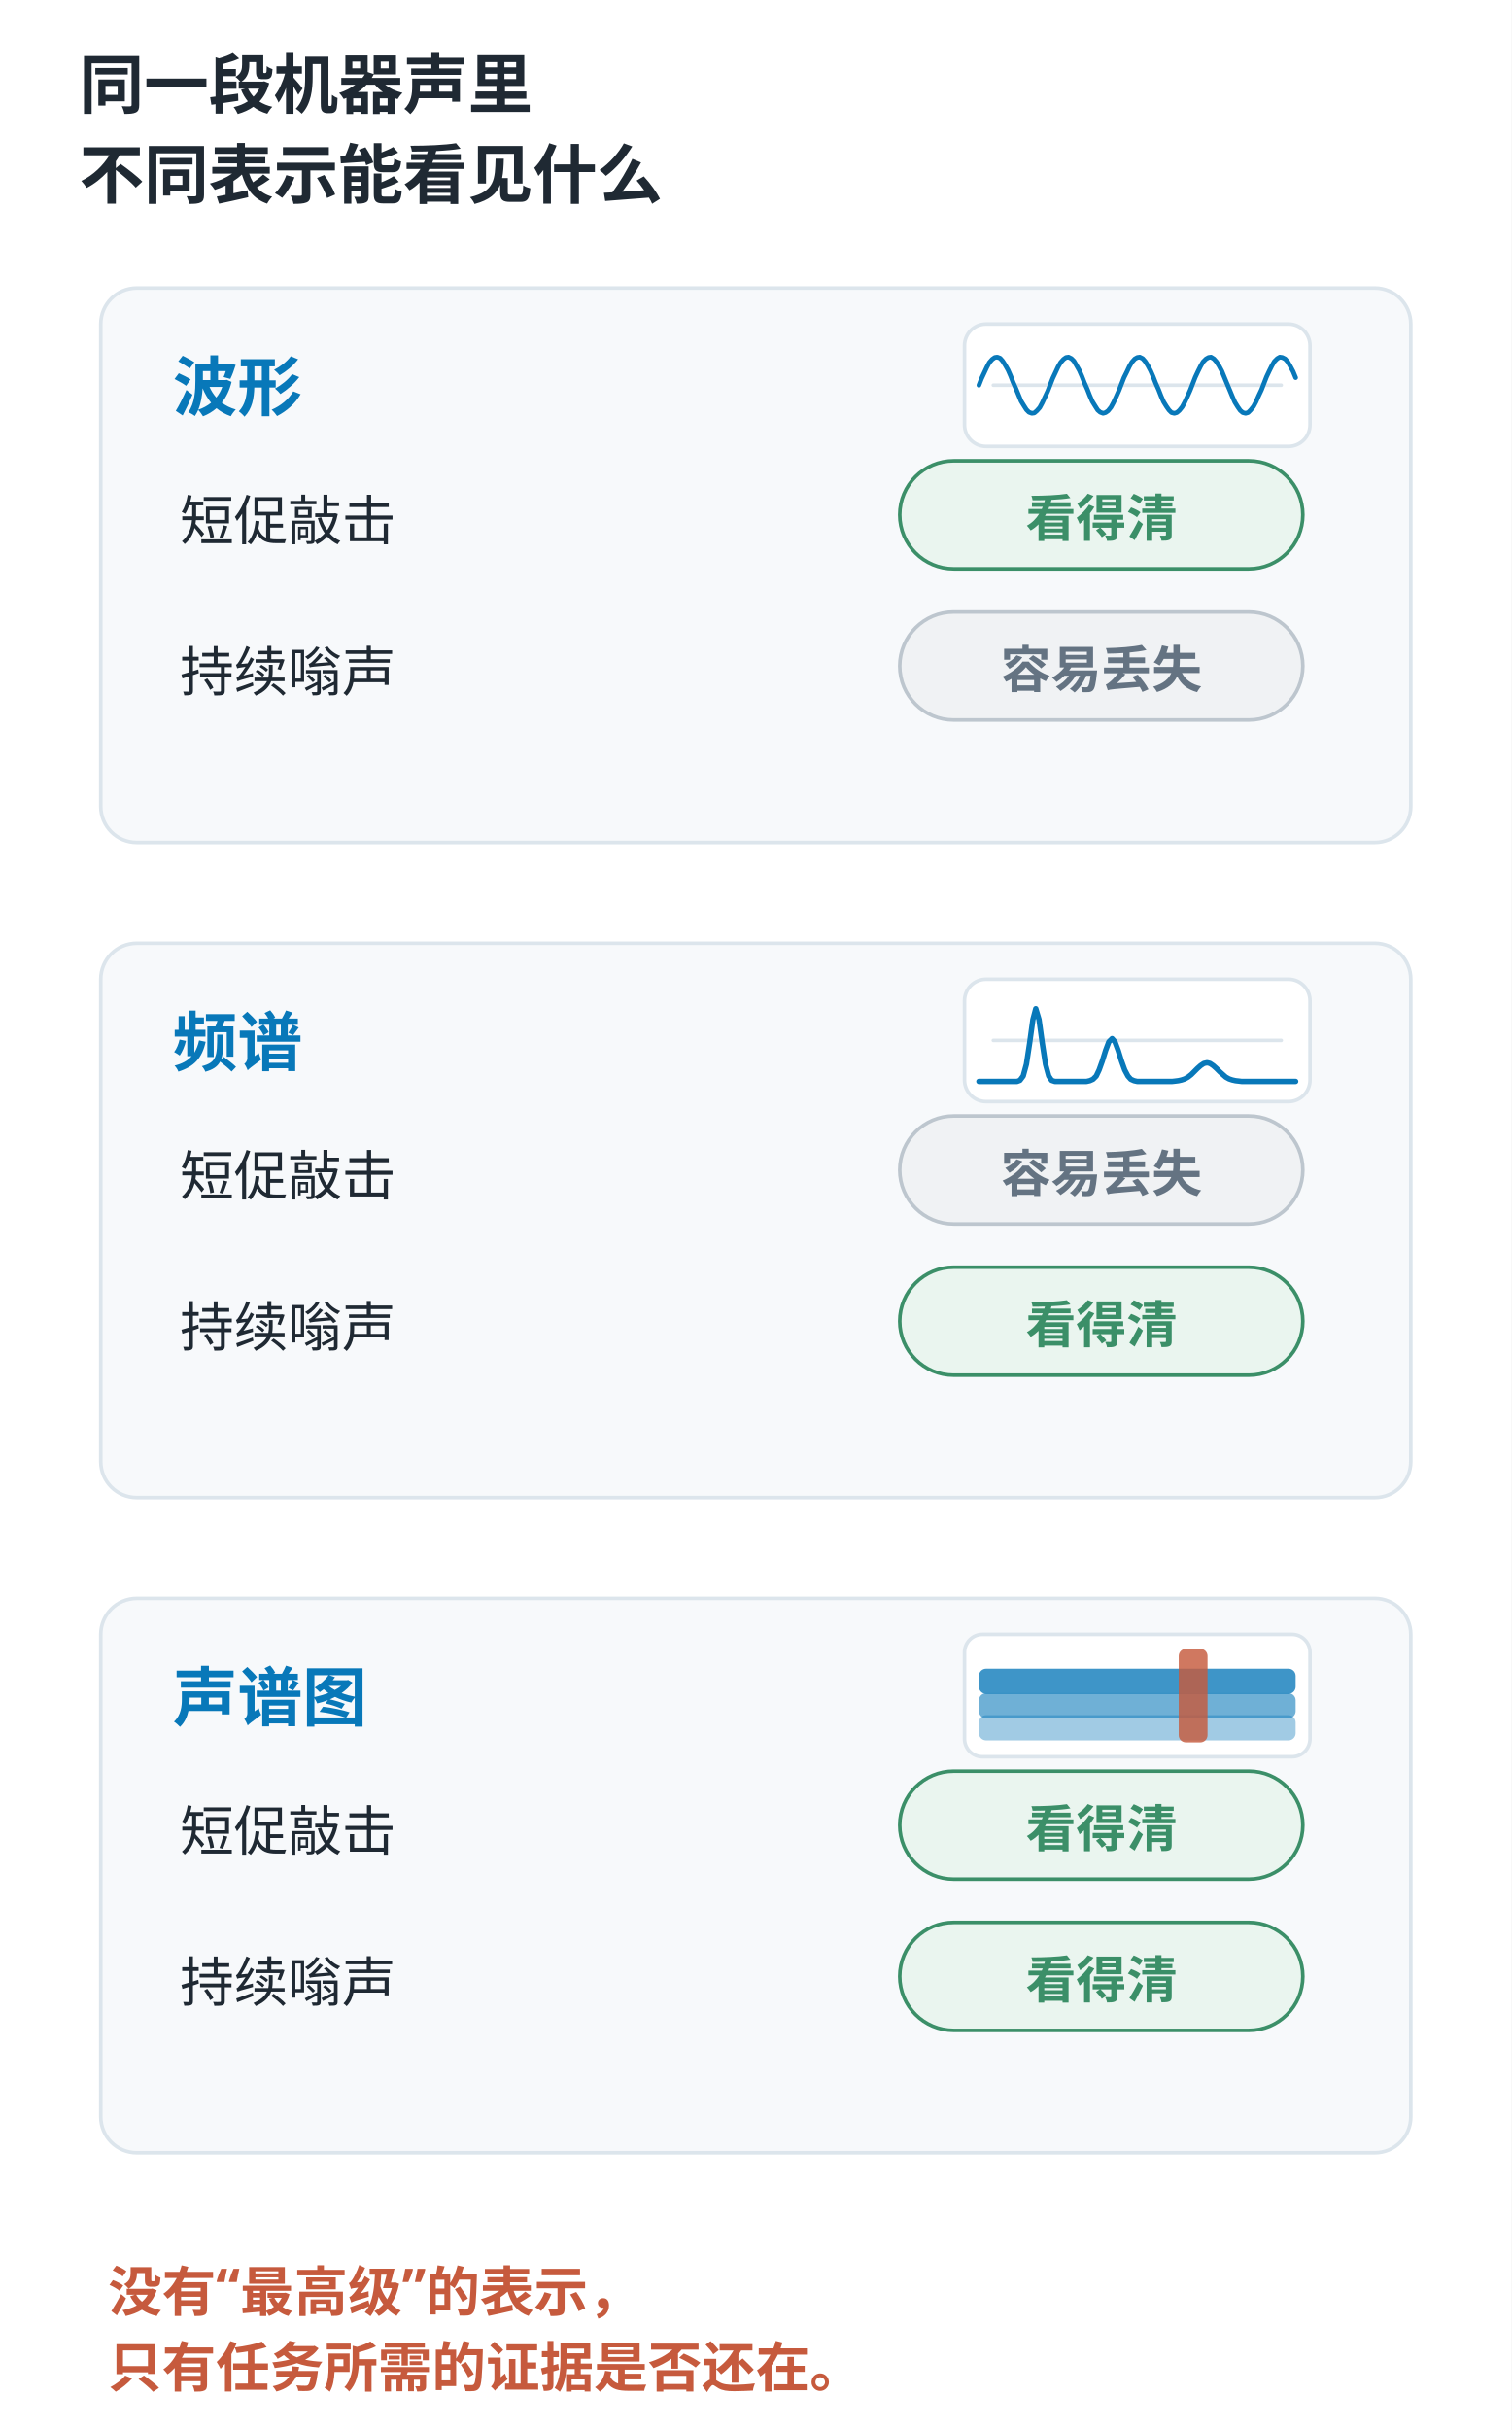
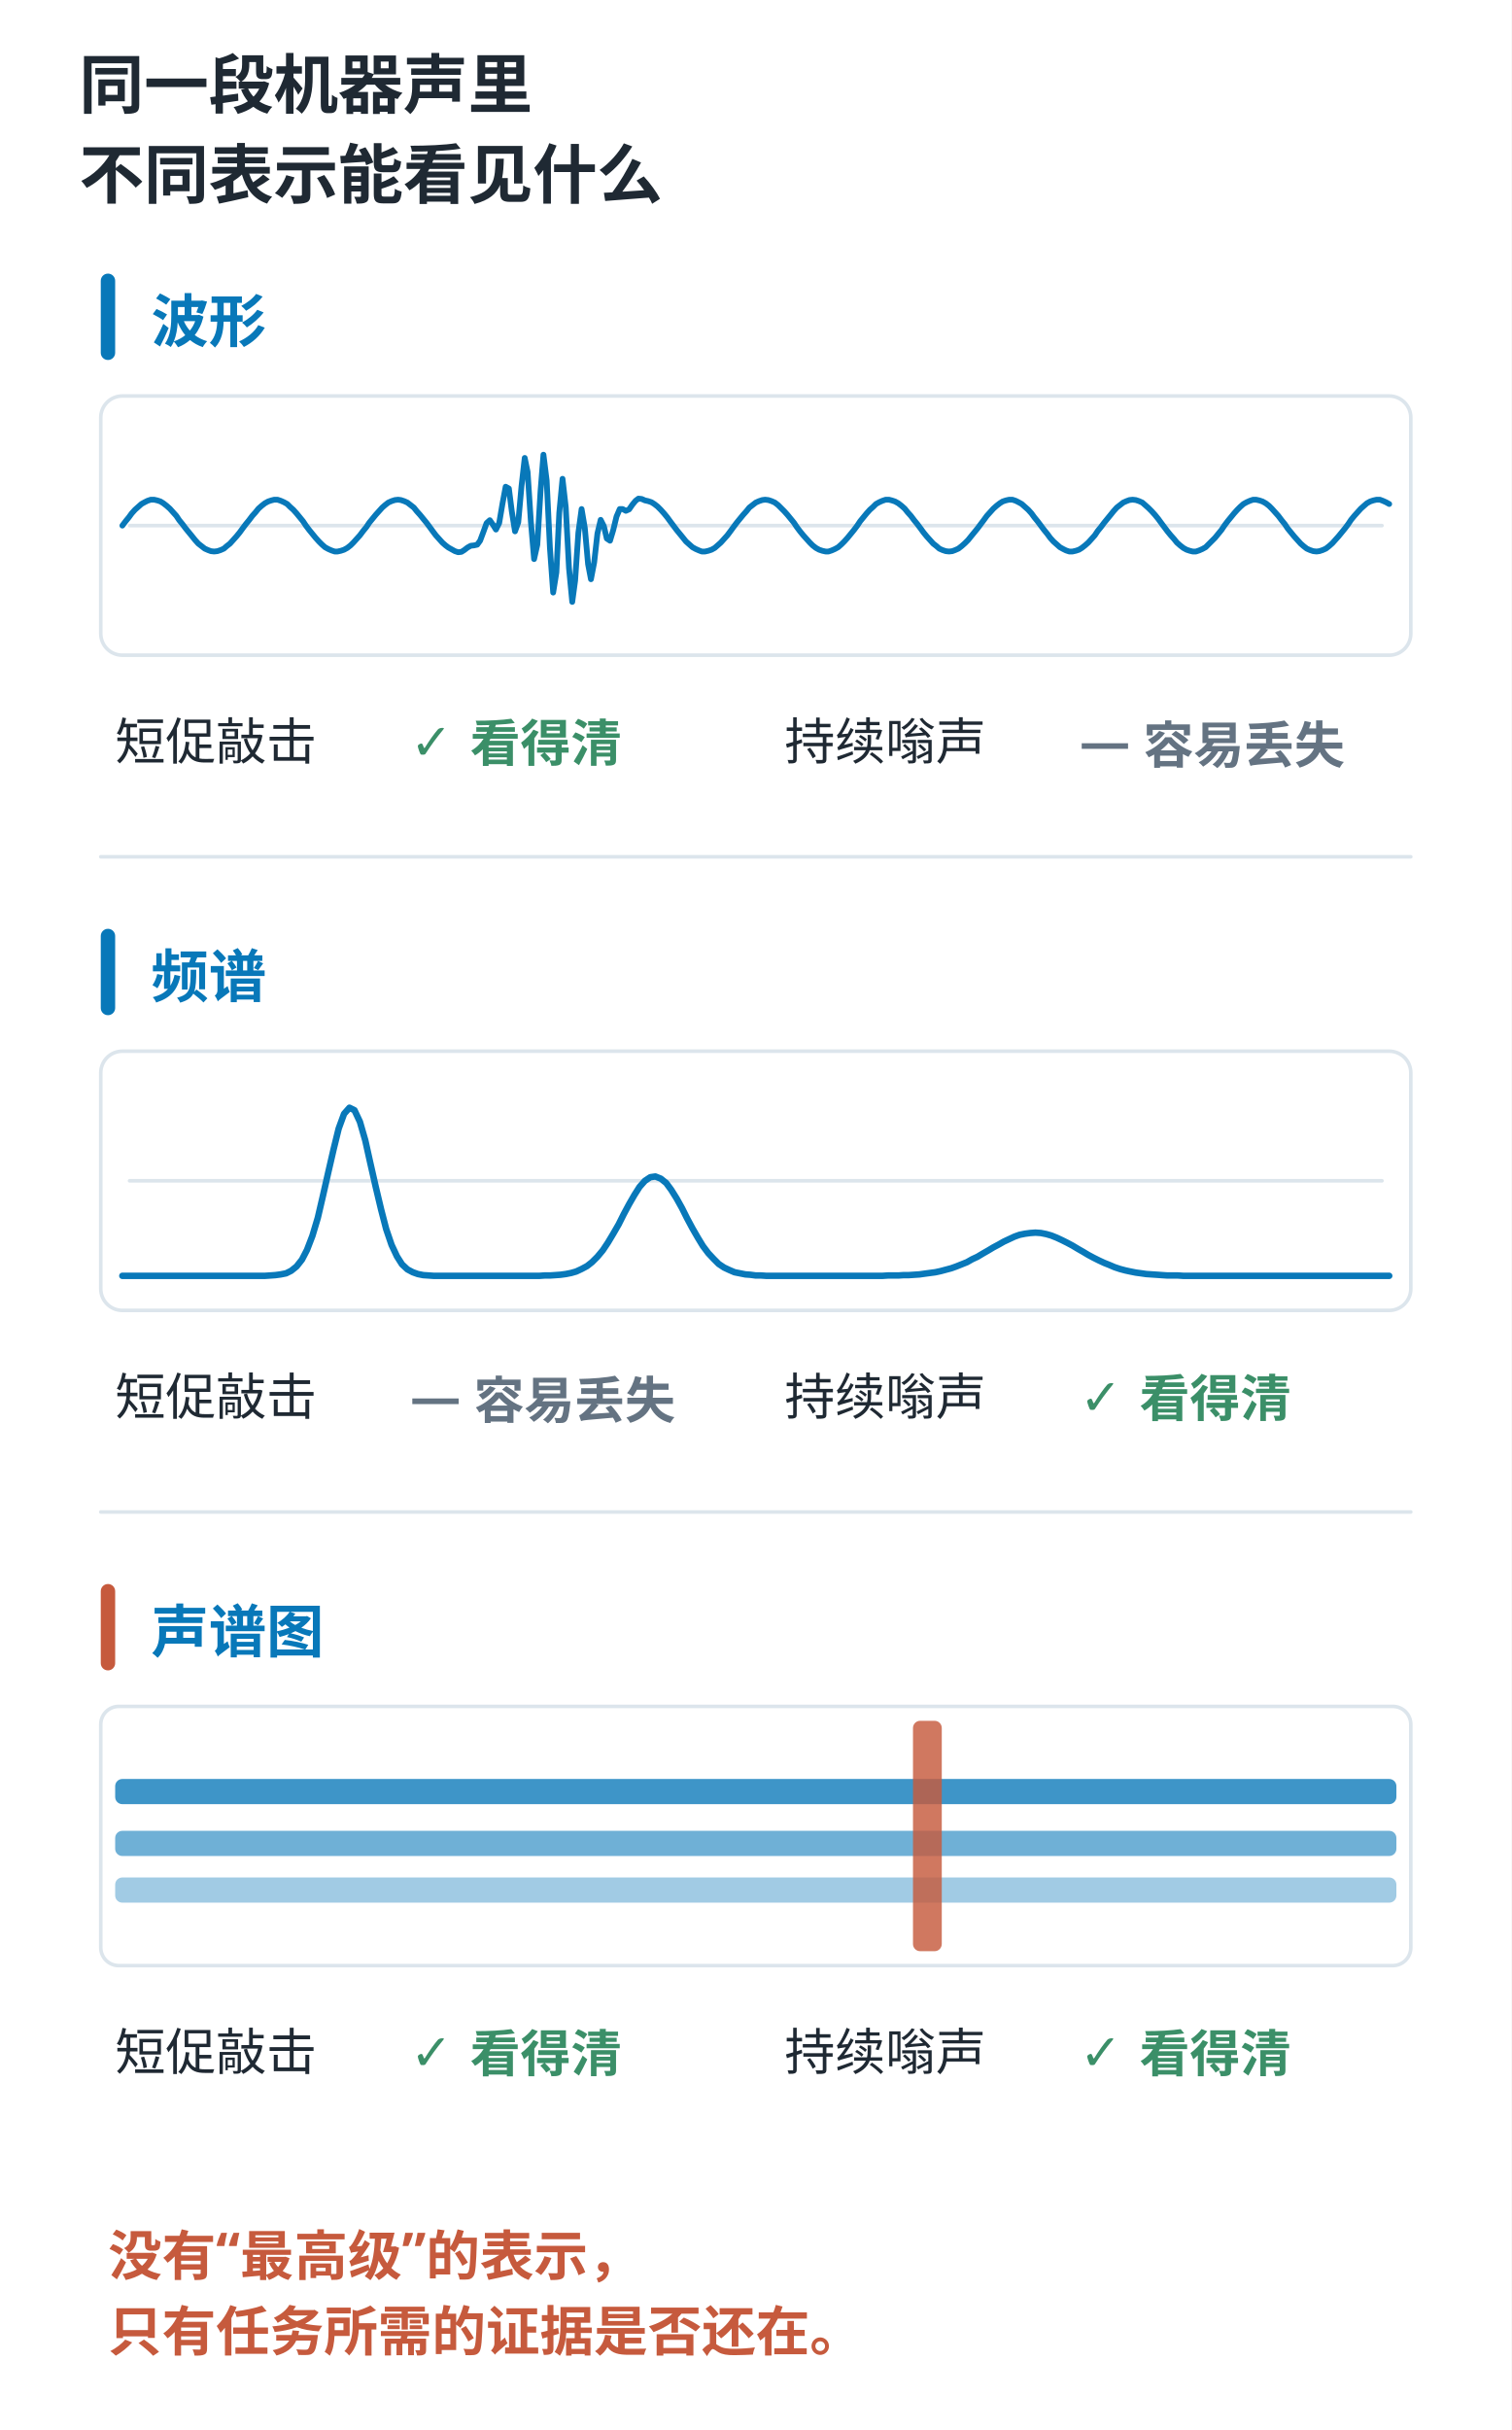
<svg xmlns="http://www.w3.org/2000/svg" viewBox="0 0 420 675" width="420" height="675" font-family="Microsoft YaHei, PingFang SC, Noto Sans SC, Hiragino Sans GB, sans-serif" fill="#1f2933" role="img" aria-label="波形频谱和声谱图对敲击与嗡声的保留差异">
  <rect width="420" height="675" fill="#ffffff" />
  <text x="22" y="30" font-size="18" font-weight="700" fill="#1f2933" text-anchor="start">
    <tspan x="22" dy="0">同一段机器声里</tspan>
    <tspan x="22" dy="25">不同表示能看见什么</tspan>
  </text>
-   <rect x="28" y="80" width="364" height="154" rx="10" fill="#f7f9fb" stroke="#dce5ec" stroke-width="1" opacity="1" />
-   <text x="48" y="114" font-size="18" font-weight="700" fill="#0878b9" text-anchor="start">波形</text>
-   <rect x="268" y="90" width="96" height="34" rx="6" fill="#ffffff" stroke="#dce5ec" stroke-width="1" opacity="1" />
-   <line x1="276" y1="107" x2="356" y2="107" stroke="#dce5ec" stroke-width="1" stroke-linecap="round" />
-   <polyline points="272.0,107.0 272.7,105.2 273.5,103.5 274.2,102.0 274.9,100.7 275.7,99.8 276.4,99.3 277.1,99.2 277.9,99.5 278.6,100.3 279.3,101.4 280.1,102.8 280.8,104.4 281.5,106.2 282.3,108.0 283.0,109.7 283.7,111.4 284.5,112.7 285.2,113.8 285.9,114.5 286.7,114.8 287.4,114.7 288.1,114.1 288.9,113.2 289.6,111.9 290.3,110.4 291.1,108.7 291.8,106.9 292.5,105.1 293.3,103.4 294.0,101.9 294.7,100.7 295.5,99.8 296.2,99.3 296.9,99.2 297.7,99.6 298.4,100.3 299.1,101.5 299.9,102.9 300.6,104.5 301.3,106.3 302.1,108.1 302.8,109.9 303.5,111.5 304.3,112.8 305.0,113.9 305.7,114.5 306.5,114.8 307.2,114.6 307.9,114.1 308.7,113.1 309.4,111.8 310.1,110.3 310.9,108.5 311.6,106.7 312.3,104.9 313.1,103.3 313.8,101.8 314.5,100.6 315.3,99.7 316.0,99.3 316.7,99.2 317.5,99.6 318.2,100.4 318.9,101.5 319.7,103.0 320.4,104.6 321.1,106.4 321.9,108.2 322.6,110.0 323.3,111.6 324.1,112.9 324.8,113.9 325.5,114.6 326.3,114.8 327.0,114.6 327.7,114.0 328.5,113.0 329.2,111.7 329.9,110.2 330.7,108.4 331.4,106.6 332.1,104.8 332.9,103.1 333.6,101.7 334.3,100.5 335.1,99.7 335.8,99.3 336.5,99.2 337.3,99.7 338.0,100.5 338.7,101.6 339.5,103.1 340.2,104.8 340.9,106.5 341.7,108.4 342.4,110.1 343.1,111.7 343.9,113.0 344.6,114.0 345.3,114.6 346.1,114.8 346.8,114.6 347.5,113.9 348.3,112.9 349.0,111.6 349.7,110.0 350.5,108.3 351.2,106.5 351.9,104.7 352.7,103.0 353.4,101.6 354.1,100.4 354.9,99.6 355.6,99.2 356.3,99.3 357.1,99.7 357.8,100.5 358.5,101.7 359.3,103.2 360.0,104.9" fill="none" stroke="#0878b9" stroke-width="1.3" stroke-linecap="round" stroke-linejoin="round" />
-   <text x="50" y="150" font-size="15" font-weight="400" fill="#1f2933" text-anchor="start">短促敲击</text>
-   <rect x="250" y="128" width="112" height="30" rx="15" fill="#eaf5ef" stroke="#3b8f68" stroke-width="1" opacity="1" />
-   <text x="306" y="149" font-size="14" font-weight="700" fill="#3b8f68" text-anchor="middle">看得清</text>
-   <text x="50" y="192" font-size="15" font-weight="400" fill="#1f2933" text-anchor="start">持续嗡声</text>
-   <rect x="250" y="170" width="112" height="30" rx="15" fill="#f0f2f4" stroke="#bdc6ce" stroke-width="1" opacity="1" />
-   <text x="306" y="191" font-size="14" font-weight="700" fill="#647382" text-anchor="middle">容易丢失</text>
-   <rect x="28" y="262" width="364" height="154" rx="10" fill="#f7f9fb" stroke="#dce5ec" stroke-width="1" opacity="1" />
-   <text x="48" y="296" font-size="18" font-weight="700" fill="#0878b9" text-anchor="start">频谱</text>
-   <rect x="268" y="272" width="96" height="34" rx="6" fill="#ffffff" stroke="#dce5ec" stroke-width="1" opacity="1" />
-   <line x1="276" y1="289" x2="356" y2="289" stroke="#dce5ec" stroke-width="1" stroke-linecap="round" />
-   <polyline points="272.0,300.4 272.9,300.4 273.8,300.4 274.6,300.4 275.5,300.4 276.4,300.4 277.3,300.4 278.2,300.4 279.0,300.4 279.9,300.4 280.8,300.4 281.7,300.4 282.6,300.4 283.4,300.1 284.3,298.9 285.2,295.6 286.1,289.7 287.0,283.2 287.8,280.2 288.7,283.2 289.6,289.7 290.5,295.6 291.4,298.9 292.2,300.1 293.1,300.4 294.0,300.4 294.9,300.4 295.8,300.4 296.6,300.4 297.5,300.4 298.4,300.4 299.3,300.4 300.2,300.4 301.0,300.4 301.9,300.4 302.8,300.2 303.7,299.8 304.6,298.9 305.4,297.2 306.3,294.7 307.2,291.8 308.1,289.4 309.0,288.5 309.8,289.4 310.7,291.8 311.6,294.7 312.5,297.2 313.4,298.9 314.2,299.8 315.1,300.2 316.0,300.4 316.9,300.4 317.8,300.4 318.6,300.4 319.5,300.4 320.4,300.4 321.3,300.4 322.2,300.4 323.0,300.4 323.9,300.4 324.8,300.4 325.7,300.4 326.6,300.3 327.4,300.2 328.3,300.0 329.2,299.7 330.1,299.2 331.0,298.5 331.8,297.7 332.7,296.8 333.6,296.0 334.5,295.4 335.4,295.2 336.2,295.4 337.1,296.0 338.0,296.8 338.9,297.7 339.8,298.5 340.6,299.2 341.5,299.7 342.4,300.0 343.3,300.2 344.2,300.3 345.0,300.4 345.9,300.4 346.8,300.4 347.7,300.4 348.6,300.4 349.4,300.4 350.3,300.4 351.2,300.4 352.1,300.4 353.0,300.4 353.8,300.4 354.7,300.4 355.6,300.4 356.5,300.4 357.4,300.4 358.2,300.4 359.1,300.4 360.0,300.4" fill="none" stroke="#0878b9" stroke-width="1.5" stroke-linecap="round" stroke-linejoin="round" />
-   <text x="50" y="332" font-size="15" font-weight="400" fill="#1f2933" text-anchor="start">短促敲击</text>
-   <rect x="250" y="310" width="112" height="30" rx="15" fill="#f0f2f4" stroke="#bdc6ce" stroke-width="1" opacity="1" />
-   <text x="306" y="331" font-size="14" font-weight="700" fill="#647382" text-anchor="middle">容易丢失</text>
-   <text x="50" y="374" font-size="15" font-weight="400" fill="#1f2933" text-anchor="start">持续嗡声</text>
-   <rect x="250" y="352" width="112" height="30" rx="15" fill="#eaf5ef" stroke="#3b8f68" stroke-width="1" opacity="1" />
-   <text x="306" y="373" font-size="14" font-weight="700" fill="#3b8f68" text-anchor="middle">看得清</text>
-   <rect x="28" y="444" width="364" height="154" rx="10" fill="#f7f9fb" stroke="#dce5ec" stroke-width="1" opacity="1" />
-   <text x="48" y="478" font-size="18" font-weight="700" fill="#0878b9" text-anchor="start">声谱图</text>
-   <rect x="268" y="454" width="96" height="34" rx="5" fill="#ffffff" stroke="#dce5ec" stroke-width="1" opacity="1" />
-   <rect x="272" y="463.52" width="88" height="7" rx="2" fill="rgba(8,120,185,0.78)" stroke="none" stroke-width="1" opacity="1" />
-   <rect x="272" y="470.32" width="88" height="7" rx="2" fill="rgba(8,120,185,0.58)" stroke="none" stroke-width="1" opacity="1" />
-   <rect x="272" y="476.44" width="88" height="7" rx="2" fill="rgba(8,120,185,0.38)" stroke="none" stroke-width="1" opacity="1" />
-   <rect x="327.52" y="458" width="8" height="26" rx="2" fill="rgba(198,90,61,.82)" stroke="none" stroke-width="1" opacity="1" />
-   <text x="50" y="514" font-size="15" font-weight="400" fill="#1f2933" text-anchor="start">短促敲击</text>
-   <rect x="250" y="492" width="112" height="30" rx="15" fill="#eaf5ef" stroke="#3b8f68" stroke-width="1" opacity="1" />
-   <text x="306" y="513" font-size="14" font-weight="700" fill="#3b8f68" text-anchor="middle">看得清</text>
-   <text x="50" y="556" font-size="15" font-weight="400" fill="#1f2933" text-anchor="start">持续嗡声</text>
-   <rect x="250" y="534" width="112" height="30" rx="15" fill="#eaf5ef" stroke="#3b8f68" stroke-width="1" opacity="1" />
-   <text x="306" y="555" font-size="14" font-weight="700" fill="#3b8f68" text-anchor="middle">看得清</text>
-   <text x="30" y="642" font-size="15" font-weight="700" fill="#c65a3d" text-anchor="start">
+   <rect x="28" y="76" width="4" height="24" rx="2" fill="#0878b9" stroke="none" stroke-width="1" opacity="1" />
+   <text x="42" y="95" font-size="16" font-weight="700" fill="#0878b9" text-anchor="start">波形</text>
+   <rect x="28" y="110" width="364" height="72" rx="6" fill="#ffffff" stroke="#dce5ec" stroke-width="1" opacity="1" />
+   <line x1="36" y1="146" x2="384" y2="146" stroke="#dce5ec" stroke-width="1" stroke-linecap="round" />
+   <polyline points="34.0,146.0 34.9,144.8 35.8,143.7 36.6,142.6 37.5,141.6 38.4,140.8 39.3,140.0 40.2,139.5 41.0,139.1 41.9,138.8 42.8,138.8 43.7,139.0 44.6,139.3 45.4,139.8 46.3,140.5 47.2,141.3 48.1,142.3 49.0,143.3 49.8,144.5 50.7,145.6 51.6,146.8 52.5,147.9 53.4,149.0 54.2,150.0 55.1,151.0 56.0,151.7 56.9,152.4 57.8,152.8 58.6,153.1 59.5,153.2 60.4,153.1 61.3,152.8 62.2,152.4 63.0,151.7 63.9,151.0 64.8,150.0 65.7,149.0 66.6,147.9 67.4,146.8 68.3,145.6 69.2,144.5 70.1,143.3 71.0,142.3 71.8,141.3 72.7,140.5 73.6,139.8 74.5,139.3 75.4,139.0 76.2,138.8 77.1,138.8 78.0,139.1 78.9,139.5 79.8,140.0 80.6,140.8 81.5,141.6 82.4,142.6 83.3,143.7 84.2,144.8 85.0,146.0 85.9,147.2 86.8,148.3 87.7,149.4 88.6,150.4 89.4,151.2 90.3,152.0 91.2,152.5 92.1,152.9 93.0,153.2 93.8,153.2 94.7,153.0 95.6,152.7 96.5,152.2 97.4,151.5 98.2,150.7 99.1,149.7 100.0,148.7 100.9,147.5 101.8,146.4 102.6,145.2 103.5,144.1 104.4,143.0 105.3,142.0 106.2,141.0 107.0,140.3 107.9,139.6 108.8,139.2 109.7,138.9 110.6,138.8 111.4,138.9 112.3,139.2 113.2,139.6 114.1,140.3 115.0,141.0 115.8,142.0 116.7,143.0 117.6,144.1 118.5,145.2 119.4,146.4 120.2,147.5 121.1,148.7 122.0,149.7 122.9,150.7 123.8,151.5 124.6,152.1 125.5,152.6 126.4,153.1 127.3,153.4 128.2,153.3 129.0,152.8 129.9,152.1 130.8,151.6 131.7,151.5 132.6,151.3 133.4,150.2 134.3,147.8 135.2,145.3 136.1,144.5 137.0,145.8 137.8,147.1 138.7,145.3 139.6,140.0 140.5,135.2 141.4,135.7 142.2,142.0 143.1,147.6 144.0,145.1 144.9,135.1 145.8,127.2 146.6,131.1 147.5,144.8 148.4,155.3 149.3,151.3 150.2,136.3 151.0,126.3 151.9,133.5 152.8,152.2 153.7,164.6 154.6,159.0 155.4,142.4 156.3,133.0 157.2,140.9 158.1,157.8 159.0,167.2 159.8,161.3 160.7,148.0 161.6,141.4 162.5,146.7 163.4,156.7 164.2,160.9 165.1,156.2 166.0,148.2 166.9,144.4 167.8,146.2 168.6,149.6 169.5,150.2 170.4,147.2 171.3,143.5 172.2,141.4 173.0,141.4 173.9,141.9 174.8,141.5 175.7,140.2 176.6,139.1 177.4,138.5 178.3,138.6 179.2,139.0 180.1,139.2 181.0,139.5 181.8,140.0 182.7,140.7 183.6,141.6 184.5,142.6 185.4,143.7 186.2,144.8 187.1,146.0 188.0,147.2 188.9,148.3 189.8,149.4 190.6,150.4 191.5,151.2 192.4,152.0 193.3,152.5 194.2,152.9 195.0,153.2 195.9,153.2 196.8,153.0 197.7,152.7 198.6,152.2 199.4,151.5 200.3,150.7 201.2,149.7 202.1,148.7 203.0,147.5 203.8,146.4 204.7,145.2 205.6,144.1 206.5,143.0 207.4,142.0 208.2,141.0 209.1,140.3 210.0,139.6 210.9,139.2 211.8,138.9 212.6,138.8 213.5,138.9 214.4,139.2 215.3,139.6 216.2,140.3 217.0,141.1 217.9,142.0 218.8,143.0 219.7,144.1 220.6,145.2 221.4,146.4 222.3,147.6 223.2,148.7 224.1,149.7 225.0,150.7 225.8,151.5 226.7,152.2 227.6,152.7 228.5,153.0 229.4,153.2 230.2,153.2 231.1,152.9 232.0,152.5 232.9,152.0 233.8,151.2 234.6,150.4 235.5,149.4 236.4,148.3 237.3,147.2 238.2,146.0 239.0,144.8 239.9,143.7 240.8,142.6 241.7,141.6 242.6,140.8 243.4,140.0 244.3,139.5 245.2,139.1 246.1,138.8 247.0,138.8 247.8,139.0 248.7,139.3 249.6,139.8 250.5,140.5 251.4,141.3 252.2,142.3 253.1,143.3 254.0,144.5 254.9,145.6 255.8,146.8 256.6,147.9 257.5,149.0 258.4,150.0 259.3,151.0 260.2,151.7 261.0,152.4 261.9,152.8 262.8,153.1 263.7,153.2 264.6,153.1 265.4,152.8 266.3,152.4 267.2,151.7 268.1,150.9 269.0,150.0 269.8,149.0 270.7,147.9 271.6,146.8 272.5,145.6 273.4,144.4 274.2,143.3 275.1,142.3 276.0,141.3 276.9,140.5 277.8,139.8 278.6,139.3 279.5,139.0 280.4,138.8 281.3,138.8 282.2,139.1 283.0,139.5 283.9,140.0 284.8,140.8 285.7,141.6 286.6,142.6 287.4,143.7 288.3,144.8 289.2,146.0 290.1,147.2 291.0,148.3 291.8,149.4 292.7,150.4 293.6,151.2 294.5,152.0 295.4,152.5 296.2,152.9 297.1,153.2 298.0,153.2 298.9,153.0 299.8,152.7 300.6,152.2 301.5,151.5 302.4,150.7 303.3,149.7 304.2,148.7 305.0,147.5 305.9,146.4 306.8,145.2 307.7,144.1 308.6,143.0 309.4,142.0 310.3,141.0 311.2,140.3 312.1,139.6 313.0,139.2 313.8,138.9 314.7,138.8 315.6,138.9 316.5,139.2 317.4,139.6 318.2,140.3 319.1,141.1 320.0,142.0 320.9,143.0 321.8,144.1 322.6,145.2 323.5,146.4 324.4,147.6 325.3,148.7 326.2,149.7 327.0,150.7 327.9,151.5 328.8,152.2 329.7,152.7 330.6,153.0 331.4,153.2 332.3,153.2 333.2,152.9 334.1,152.5 335.0,152.0 335.8,151.2 336.7,150.3 337.6,149.4 338.5,148.3 339.4,147.2 340.2,146.0 341.1,144.8 342.0,143.7 342.9,142.6 343.8,141.6 344.6,140.8 345.5,140.0 346.4,139.5 347.3,139.1 348.2,138.8 349.0,138.8 349.9,139.0 350.8,139.3 351.7,139.8 352.6,140.5 353.4,141.3 354.3,142.3 355.2,143.3 356.1,144.5 357.0,145.6 357.8,146.8 358.7,147.9 359.6,149.0 360.5,150.0 361.4,151.0 362.2,151.7 363.1,152.4 364.0,152.8 364.9,153.1 365.8,153.2 366.6,153.1 367.5,152.8 368.4,152.4 369.3,151.7 370.2,150.9 371.0,150.0 371.9,149.0 372.8,147.9 373.7,146.8 374.6,145.6 375.4,144.4 376.3,143.3 377.2,142.3 378.1,141.3 379.0,140.5 379.8,139.8 380.7,139.3 381.6,139.0 382.5,138.8 383.4,138.8 384.2,139.1 385.1,139.5 386.0,140.0" fill="none" stroke="#0878b9" stroke-width="1.6" stroke-linecap="round" stroke-linejoin="round" />
+   <text x="32" y="211" font-size="14" font-weight="400" fill="#1f2933" text-anchor="start">短促敲击</text>
+   <text x="114" y="211" font-size="14" font-weight="700" fill="#3b8f68" text-anchor="start">✓ 看得清</text>
+   <text x="218" y="211" font-size="14" font-weight="400" fill="#1f2933" text-anchor="start">持续嗡声</text>
+   <text x="300" y="211" font-size="14" font-weight="700" fill="#647382" text-anchor="start">— 容易丢失</text>
+   <line x1="28" y1="238" x2="392" y2="238" stroke="#dce5ec" stroke-width="1" stroke-linecap="round" />
+   <rect x="28" y="258" width="4" height="24" rx="2" fill="#0878b9" stroke="none" stroke-width="1" opacity="1" />
+   <text x="42" y="277" font-size="16" font-weight="700" fill="#0878b9" text-anchor="start">频谱</text>
+   <rect x="28" y="292" width="364" height="72" rx="6" fill="#ffffff" stroke="#dce5ec" stroke-width="1" opacity="1" />
+   <line x1="36" y1="328" x2="384" y2="328" stroke="#dce5ec" stroke-width="1" stroke-linecap="round" />
+   <polyline points="34.0,354.4 35.5,354.4 36.9,354.4 38.4,354.4 39.9,354.4 41.3,354.4 42.8,354.4 44.3,354.4 45.7,354.4 47.2,354.4 48.7,354.4 50.1,354.4 51.6,354.4 53.1,354.4 54.5,354.4 56.0,354.4 57.5,354.4 58.9,354.4 60.4,354.4 61.9,354.4 63.3,354.4 64.8,354.4 66.3,354.4 67.7,354.4 69.2,354.4 70.7,354.4 72.1,354.4 73.6,354.4 75.1,354.3 76.5,354.2 78.0,354.0 79.5,353.7 80.9,353.0 82.4,351.8 83.9,349.9 85.3,347.2 86.8,343.3 88.3,338.3 89.7,332.3 91.2,325.7 92.7,319.2 94.1,313.5 95.6,309.4 97.1,307.7 98.5,308.4 100.0,311.6 101.5,316.8 102.9,323.1 104.4,329.7 105.9,336.0 107.3,341.4 108.8,345.8 110.3,349.0 111.7,351.2 113.2,352.6 114.7,353.4 116.1,353.9 117.6,354.2 119.1,354.3 120.5,354.4 122.0,354.4 123.5,354.4 124.9,354.4 126.4,354.4 127.9,354.4 129.3,354.4 130.8,354.4 132.3,354.4 133.7,354.4 135.2,354.4 136.7,354.4 138.1,354.4 139.6,354.4 141.1,354.4 142.5,354.4 144.0,354.4 145.5,354.4 146.9,354.4 148.4,354.4 149.9,354.4 151.3,354.3 152.8,354.3 154.3,354.2 155.7,354.1 157.2,353.9 158.7,353.6 160.1,353.2 161.6,352.5 163.1,351.7 164.5,350.6 166.0,349.1 167.5,347.3 168.9,345.2 170.4,342.7 171.9,340.1 173.3,337.3 174.8,334.5 176.3,331.9 177.7,329.7 179.2,328.0 180.7,327.0 182.1,326.8 183.6,327.4 185.1,328.6 186.5,330.5 188.0,332.9 189.5,335.6 190.9,338.4 192.4,341.2 193.9,343.8 195.3,346.1 196.8,348.1 198.3,349.7 199.7,351.1 201.2,352.1 202.7,352.8 204.1,353.4 205.6,353.7 207.1,354.0 208.5,354.1 210.0,354.3 211.5,354.3 212.9,354.4 214.4,354.4 215.9,354.4 217.3,354.4 218.8,354.4 220.3,354.4 221.7,354.4 223.2,354.4 224.7,354.4 226.1,354.4 227.6,354.4 229.1,354.4 230.5,354.4 232.0,354.4 233.5,354.4 234.9,354.4 236.4,354.4 237.9,354.4 239.3,354.4 240.8,354.4 242.3,354.4 243.7,354.4 245.2,354.4 246.7,354.3 248.1,354.3 249.6,354.3 251.1,354.2 252.5,354.2 254.0,354.1 255.5,354.0 256.9,353.8 258.4,353.6 259.9,353.4 261.3,353.1 262.8,352.7 264.3,352.3 265.7,351.8 267.2,351.2 268.7,350.6 270.1,349.8 271.6,349.1 273.1,348.2 274.5,347.4 276.0,346.5 277.5,345.7 278.9,344.9 280.4,344.2 281.9,343.5 283.3,343.0 284.8,342.7 286.3,342.5 287.7,342.4 289.2,342.5 290.7,342.8 292.1,343.2 293.6,343.8 295.1,344.5 296.5,345.2 298.0,346.0 299.5,346.9 300.9,347.7 302.4,348.6 303.9,349.4 305.3,350.1 306.8,350.8 308.3,351.4 309.7,352.0 311.2,352.5 312.7,352.9 314.1,353.2 315.6,353.5 317.1,353.7 318.5,353.9 320.0,354.0 321.5,354.1 322.9,354.2 324.4,354.3 325.9,354.3 327.3,354.3 328.8,354.4 330.3,354.4 331.7,354.4 333.2,354.4 334.7,354.4 336.1,354.4 337.6,354.4 339.1,354.4 340.5,354.4 342.0,354.4 343.5,354.4 344.9,354.4 346.4,354.4 347.9,354.4 349.3,354.4 350.8,354.4 352.3,354.4 353.7,354.4 355.2,354.4 356.7,354.4 358.1,354.4 359.6,354.4 361.1,354.4 362.5,354.4 364.0,354.4 365.5,354.4 366.9,354.4 368.4,354.4 369.9,354.4 371.3,354.4 372.8,354.4 374.3,354.4 375.7,354.4 377.2,354.4 378.7,354.4 380.1,354.4 381.6,354.4 383.1,354.4 384.5,354.4 386.0,354.4" fill="none" stroke="#0878b9" stroke-width="1.8" stroke-linecap="round" stroke-linejoin="round" />
+   <text x="32" y="393" font-size="14" font-weight="400" fill="#1f2933" text-anchor="start">短促敲击</text>
+   <text x="114" y="393" font-size="14" font-weight="700" fill="#647382" text-anchor="start">— 容易丢失</text>
+   <text x="218" y="393" font-size="14" font-weight="400" fill="#1f2933" text-anchor="start">持续嗡声</text>
+   <text x="300" y="393" font-size="14" font-weight="700" fill="#3b8f68" text-anchor="start">✓ 看得清</text>
+   <line x1="28" y1="420" x2="392" y2="420" stroke="#dce5ec" stroke-width="1" stroke-linecap="round" />
+   <rect x="28" y="440" width="4" height="24" rx="2" fill="#c65a3d" stroke="none" stroke-width="1" opacity="1" />
+   <text x="42" y="459" font-size="16" font-weight="700" fill="#0878b9" text-anchor="start">声谱图</text>
+   <rect x="28" y="474" width="364" height="72" rx="5" fill="#ffffff" stroke="#dce5ec" stroke-width="1" opacity="1" />
+   <rect x="32" y="494.16" width="356" height="7" rx="2" fill="rgba(8,120,185,0.78)" stroke="none" stroke-width="1" opacity="1" />
+   <rect x="32" y="508.56" width="356" height="7" rx="2" fill="rgba(8,120,185,0.58)" stroke="none" stroke-width="1" opacity="1" />
+   <rect x="32" y="521.52" width="356" height="7" rx="2" fill="rgba(8,120,185,0.38)" stroke="none" stroke-width="1" opacity="1" />
+   <rect x="253.68" y="478" width="8" height="64" rx="2" fill="rgba(198,90,61,.82)" stroke="none" stroke-width="1" opacity="1" />
+   <text x="32" y="575" font-size="14" font-weight="400" fill="#1f2933" text-anchor="start">短促敲击</text>
+   <text x="114" y="575" font-size="14" font-weight="700" fill="#3b8f68" text-anchor="start">✓ 看得清</text>
+   <text x="218" y="575" font-size="14" font-weight="400" fill="#1f2933" text-anchor="start">持续嗡声</text>
+   <text x="300" y="575" font-size="14" font-weight="700" fill="#3b8f68" text-anchor="start">✓ 看得清</text>
+   <text x="30" y="632" font-size="15" font-weight="700" fill="#c65a3d" text-anchor="start">
    <tspan x="30" dy="0">没有“最高级”的表示，</tspan>
    <tspan x="30" dy="21">只有任务所需的证据是否还在。</tspan>
  </text>
</svg>
